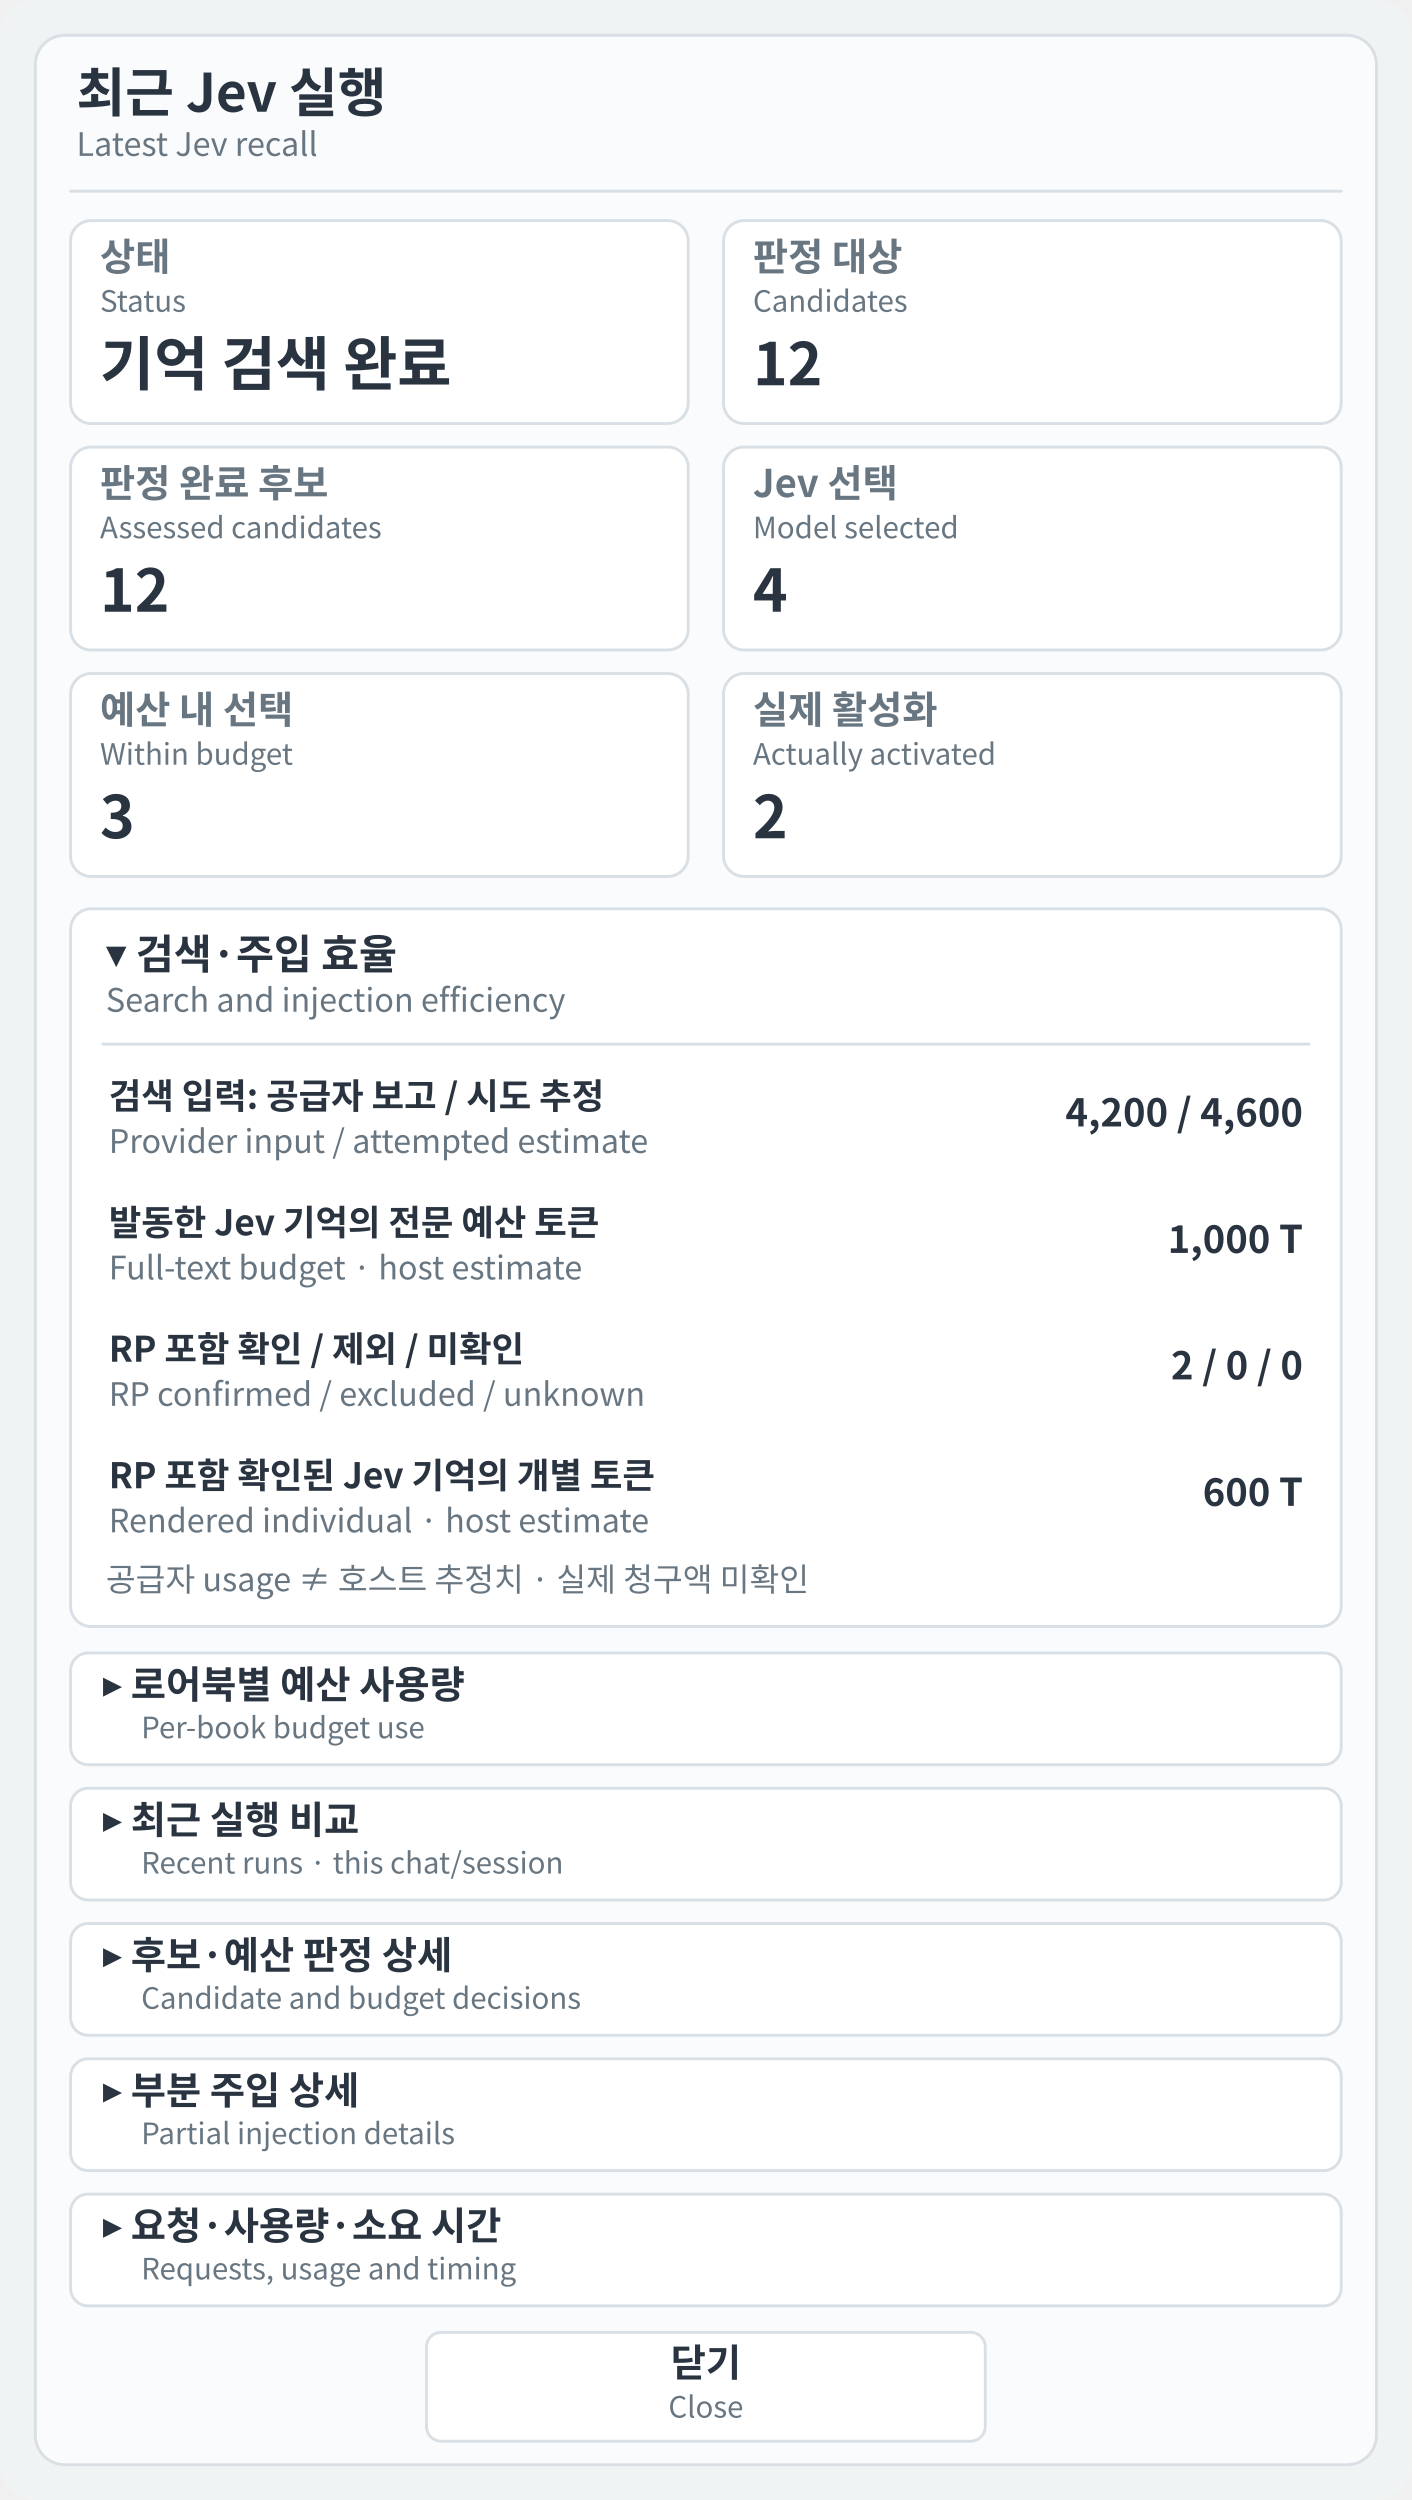
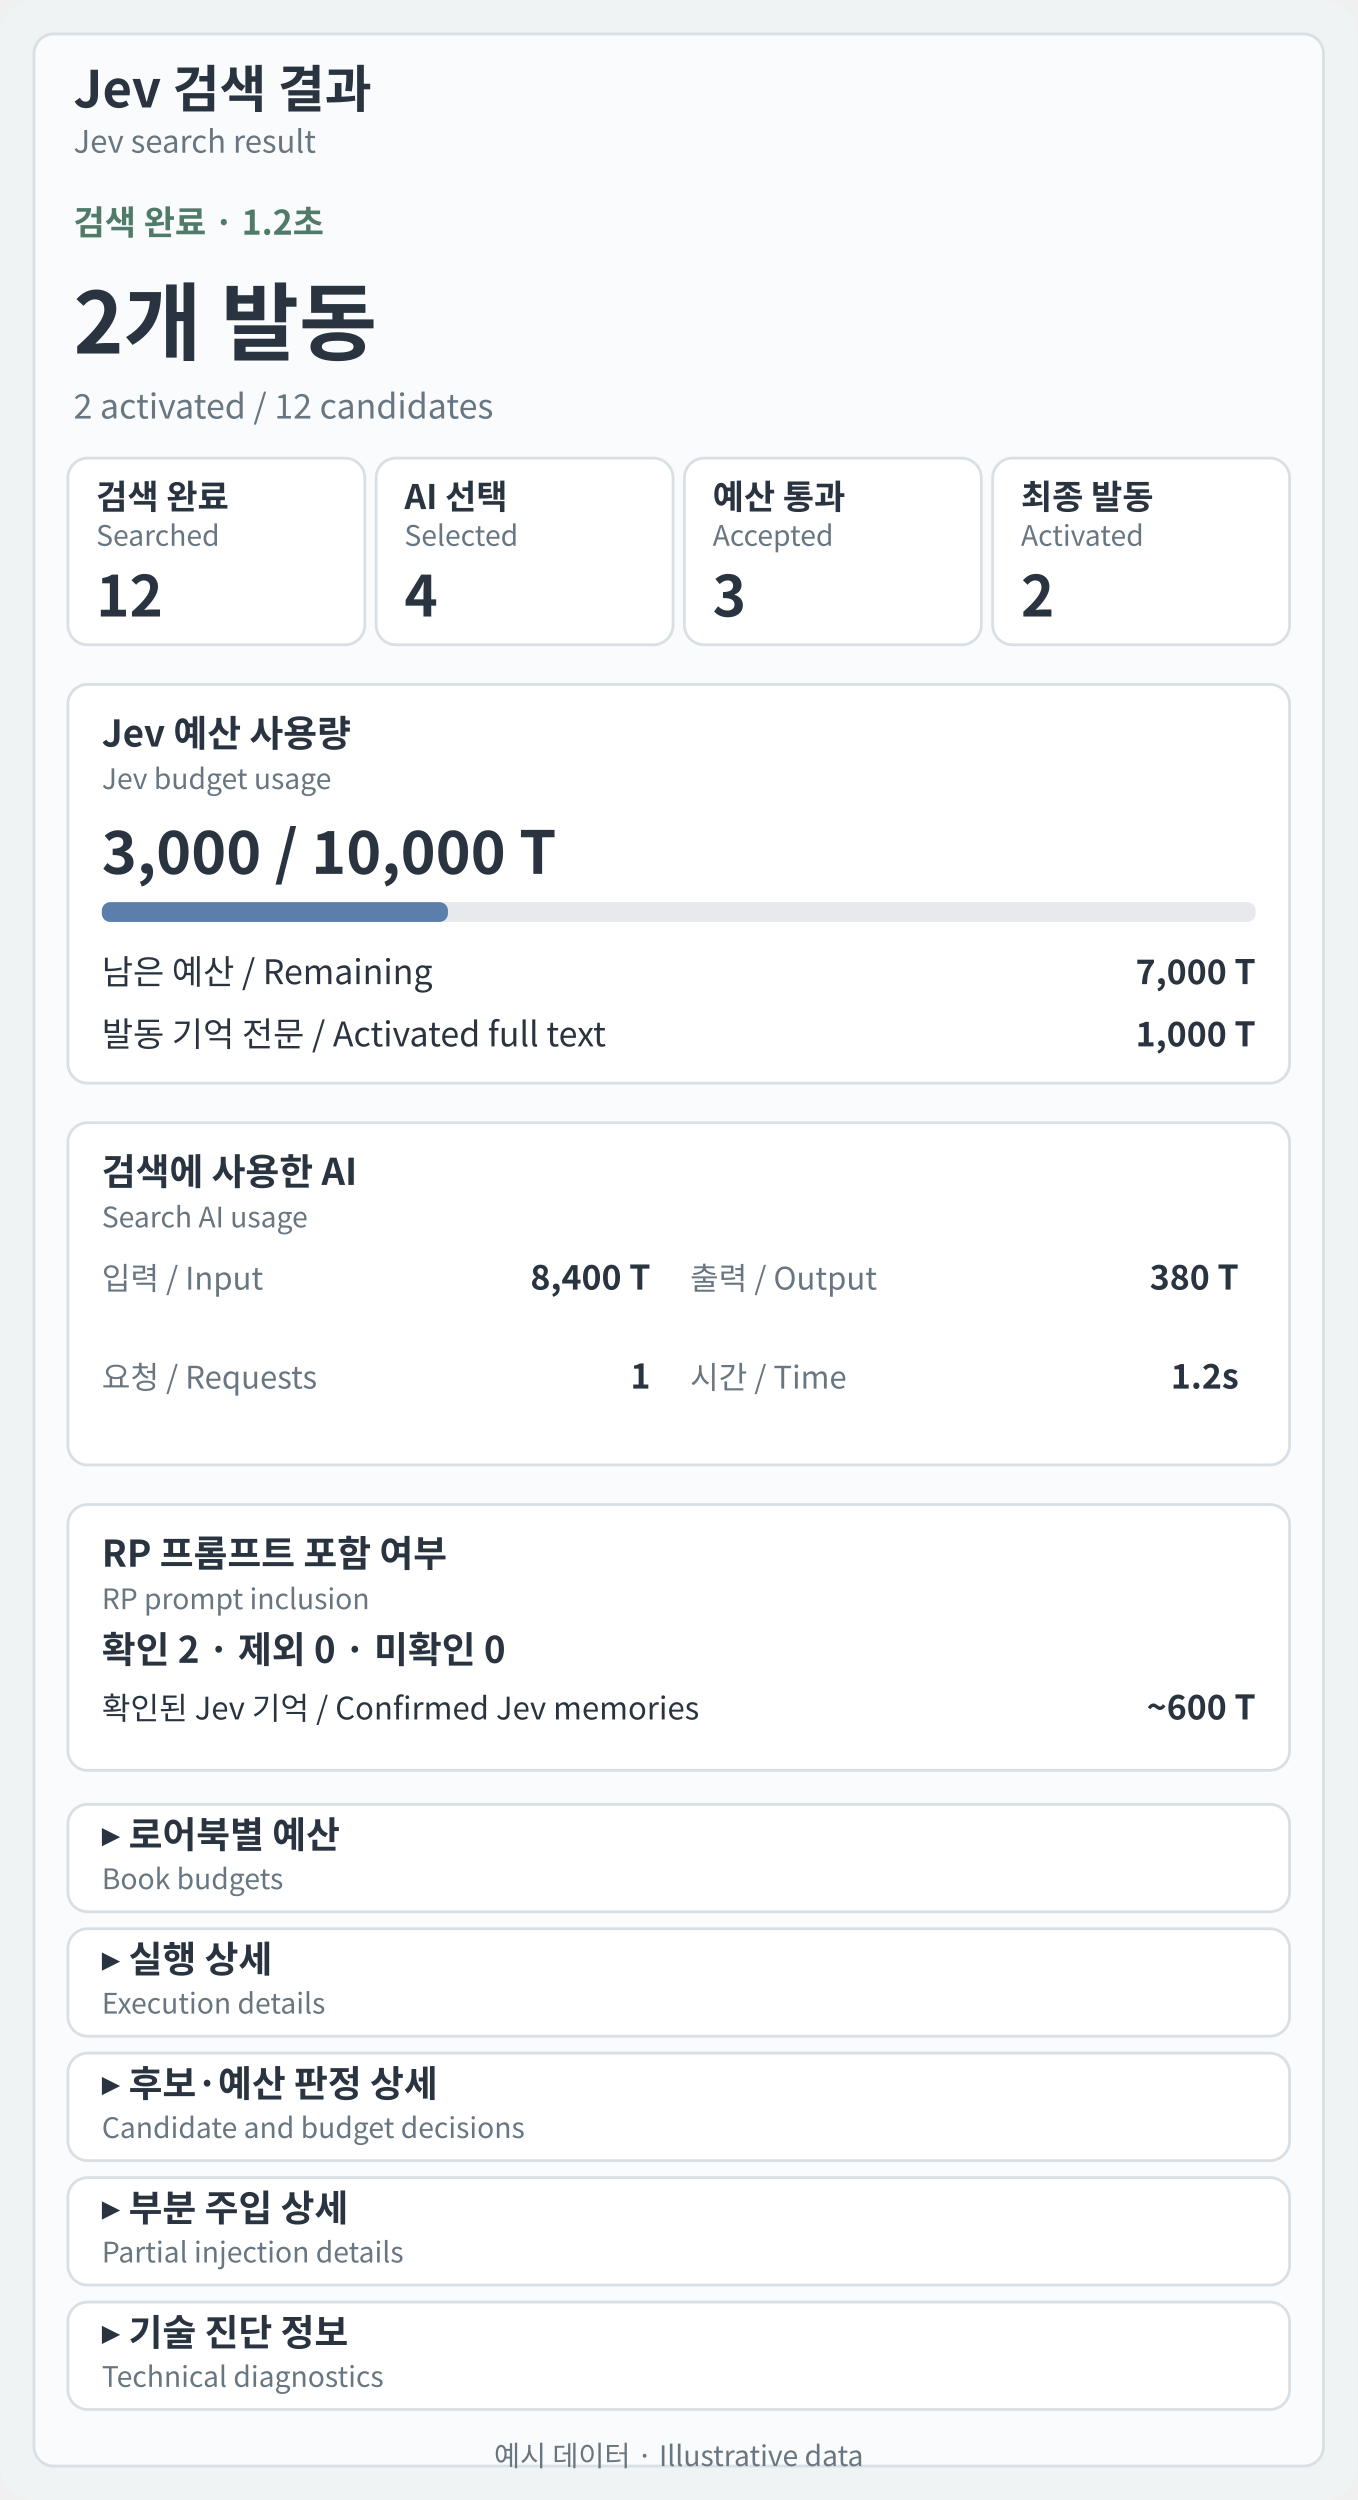
- <svg xmlns="http://www.w3.org/2000/svg" width="480" height="850" viewBox="0 0 480 850" role="img" aria-label="최근 Jev 실행 보고서 / Latest Jev recall report">
-   <style>text{font-family:'Noto Sans CJK KR','Noto Sans KR','Malgun Gothic','Apple SD Gothic Neo',Arial,sans-serif}</style>
-   <rect x="0" y="0" width="480" height="850" rx="12" fill="#f0f3f3" stroke="none" />
-   <rect x="12" y="12" width="456" height="826" rx="10" fill="#fafbfc" stroke="#d9e0e5" />
-   <text x="26" y="38" font-size="18" font-weight="600" fill="#293440" text-anchor="start">최근 Jev 실행</text>
-   <text x="26" y="53" font-size="11" font-weight="400" fill="#687681" text-anchor="start">Latest Jev recall</text>
-   <path d="M24 65L456 65" stroke="#d9e0e5" stroke-width="1" fill="none" stroke-linecap="round" />
-   <rect x="24" y="75" width="210" height="69" rx="7" fill="#fff" stroke="#d9e0e5" />
-   <text x="34" y="92" font-size="13" font-weight="600" fill="#687681" text-anchor="start">상태</text>
-   <text x="34" y="106" font-size="10" font-weight="400" fill="#687681" text-anchor="start">Status</text>
-   <text x="34" y="131" font-size="20" font-weight="650" fill="#293440" text-anchor="start">기억 검색 완료</text>
-   <rect x="246" y="75" width="210" height="69" rx="7" fill="#fff" stroke="#d9e0e5" />
-   <text x="256" y="92" font-size="13" font-weight="600" fill="#687681" text-anchor="start">판정 대상</text>
-   <text x="256" y="106" font-size="10" font-weight="400" fill="#687681" text-anchor="start">Candidates</text>
-   <text x="256" y="131" font-size="20" font-weight="650" fill="#293440" text-anchor="start">12</text>
-   <rect x="24" y="152" width="210" height="69" rx="7" fill="#fff" stroke="#d9e0e5" />
-   <text x="34" y="169" font-size="13" font-weight="600" fill="#687681" text-anchor="start">판정 완료 후보</text>
-   <text x="34" y="183" font-size="10" font-weight="400" fill="#687681" text-anchor="start">Assessed candidates</text>
-   <text x="34" y="208" font-size="20" font-weight="650" fill="#293440" text-anchor="start">12</text>
-   <rect x="246" y="152" width="210" height="69" rx="7" fill="#fff" stroke="#d9e0e5" />
-   <text x="256" y="169" font-size="13" font-weight="600" fill="#687681" text-anchor="start">Jev 선택</text>
-   <text x="256" y="183" font-size="10" font-weight="400" fill="#687681" text-anchor="start">Model selected</text>
-   <text x="256" y="208" font-size="20" font-weight="650" fill="#293440" text-anchor="start">4</text>
-   <rect x="24" y="229" width="210" height="69" rx="7" fill="#fff" stroke="#d9e0e5" />
-   <text x="34" y="246" font-size="13" font-weight="600" fill="#687681" text-anchor="start">예산 내 선택</text>
-   <text x="34" y="260" font-size="10" font-weight="400" fill="#687681" text-anchor="start">Within budget</text>
-   <text x="34" y="285" font-size="20" font-weight="650" fill="#293440" text-anchor="start">3</text>
-   <rect x="246" y="229" width="210" height="69" rx="7" fill="#fff" stroke="#d9e0e5" />
-   <text x="256" y="246" font-size="13" font-weight="600" fill="#687681" text-anchor="start">실제 활성화</text>
-   <text x="256" y="260" font-size="10" font-weight="400" fill="#687681" text-anchor="start">Actually activated</text>
-   <text x="256" y="285" font-size="20" font-weight="650" fill="#293440" text-anchor="start">2</text>
-   <rect x="24" y="309" width="432" height="244" rx="7" fill="#fff" stroke="#d9e0e5" />
-   <text x="36" y="329" font-size="14" font-weight="600" fill="#293440" text-anchor="start">▾ 검색·주입 효율</text>
-   <text x="36" y="344" font-size="11" font-weight="400" fill="#687681" text-anchor="start">Search and injection efficiency</text>
-   <path d="M35 355L445 355" stroke="#d9e0e5" stroke-width="1" fill="none" stroke-linecap="round" />
-   <text x="37" y="377" font-size="12" font-weight="600" fill="#293440" text-anchor="start">검색 입력: 공급자 보고 / 시도 추정</text>
-   <text x="37" y="392" font-size="11" font-weight="400" fill="#687681" text-anchor="start">Provider input / attempted estimate</text>
-   <text x="443" y="383" font-size="13" font-weight="600" fill="#293440" text-anchor="end">4,200 / 4,600</text>
-   <text x="37" y="420" font-size="12" font-weight="600" fill="#293440" text-anchor="start">발동한 Jev 기억의 전문 예산 토큰</text>
-   <text x="37" y="435" font-size="11" font-weight="400" fill="#687681" text-anchor="start">Full-text budget · host estimate</text>
-   <text x="443" y="426" font-size="13" font-weight="600" fill="#293440" text-anchor="end">1,000 T</text>
-   <text x="37" y="463" font-size="12" font-weight="600" fill="#293440" text-anchor="start">RP 포함 확인 / 제외 / 미확인</text>
-   <text x="37" y="478" font-size="11" font-weight="400" fill="#687681" text-anchor="start">RP confirmed / excluded / unknown</text>
-   <text x="443" y="469" font-size="13" font-weight="600" fill="#293440" text-anchor="end">2 / 0 / 0</text>
-   <text x="37" y="506" font-size="12" font-weight="600" fill="#293440" text-anchor="start">RP 포함 확인된 Jev 기억의 개별 토큰</text>
-   <text x="37" y="521" font-size="11" font-weight="400" fill="#687681" text-anchor="start">Rendered individual · host estimate</text>
-   <text x="443" y="512" font-size="13" font-weight="600" fill="#293440" text-anchor="end">600 T</text>
-   <text x="36" y="541" font-size="11" font-weight="400" fill="#687681" text-anchor="start">공급자 usage ≠ 호스트 추정치 · 실제 청구액 미확인</text>
-   <rect x="24" y="562" width="432" height="38" rx="6" fill="#fff" stroke="#d9e0e5" />
-   <text x="35" y="577" font-size="13" font-weight="600" fill="#293440" text-anchor="start">▸ 로어북별 예산 사용량</text>
-   <text x="48" y="591" font-size="10" font-weight="400" fill="#687681" text-anchor="start">Per-book budget use</text>
-   <rect x="24" y="608" width="432" height="38" rx="6" fill="#fff" stroke="#d9e0e5" />
-   <text x="35" y="623" font-size="13" font-weight="600" fill="#293440" text-anchor="start">▸ 최근 실행 비교</text>
-   <text x="48" y="637" font-size="10" font-weight="400" fill="#687681" text-anchor="start">Recent runs · this chat/session</text>
-   <rect x="24" y="654" width="432" height="38" rx="6" fill="#fff" stroke="#d9e0e5" />
-   <text x="35" y="669" font-size="13" font-weight="600" fill="#293440" text-anchor="start">▸ 후보·예산 판정 상세</text>
-   <text x="48" y="683" font-size="10" font-weight="400" fill="#687681" text-anchor="start">Candidate and budget decisions</text>
-   <rect x="24" y="700" width="432" height="38" rx="6" fill="#fff" stroke="#d9e0e5" />
-   <text x="35" y="715" font-size="13" font-weight="600" fill="#293440" text-anchor="start">▸ 부분 주입 상세</text>
-   <text x="48" y="729" font-size="10" font-weight="400" fill="#687681" text-anchor="start">Partial injection details</text>
-   <rect x="24" y="746" width="432" height="38" rx="6" fill="#fff" stroke="#d9e0e5" />
-   <text x="35" y="761" font-size="13" font-weight="600" fill="#293440" text-anchor="start">▸ 요청·사용량·소요 시간</text>
-   <text x="48" y="775" font-size="10" font-weight="400" fill="#687681" text-anchor="start">Requests, usage and timing</text>
-   <rect x="145" y="793" width="190" height="37" rx="5" fill="#fff" stroke="#d9e0e5" />
-   <text x="240" y="808" font-size="13" font-weight="600" fill="#293440" text-anchor="middle">닫기</text>
-   <text x="240" y="822" font-size="10" font-weight="400" fill="#687681" text-anchor="middle">Close</text>
+ <svg xmlns="http://www.w3.org/2000/svg" width="480" height="884" viewBox="0 0 480 884" role="img" aria-label="Jev 검색 결과 / Jev search result">
+   <style>text{font-family:'Noto Sans CJK KR','Noto Sans KR','Malgun Gothic',Arial,sans-serif}</style>
+   <rect x="0" y="0" width="480" height="884" rx="12" fill="#f0f3f3" stroke="none" />
+   <rect x="12" y="12" width="456" height="860" rx="7" fill="#fafbfc" stroke="#d9e0e5" />
+   <text x="26" y="38" font-size="18" font-weight="600" fill="#293440" text-anchor="start">Jev 검색 결과</text>
+   <text x="26" y="54" font-size="11" font-weight="400" fill="#687681" text-anchor="start">Jev search result</text>
+   <text x="26" y="83" font-size="12" font-weight="600" fill="#507b68" text-anchor="start">검색 완료 · 1.2초</text>
+   <text x="26" y="125" font-size="30" font-weight="650" fill="#293440" text-anchor="start">2개 발동</text>
+   <text x="26" y="148" font-size="12" font-weight="400" fill="#687681" text-anchor="start">2 activated / 12 candidates</text>
+   <rect x="24" y="162" width="105" height="66" rx="7" fill="#fff" stroke="#d9e0e5" />
+   <text x="34" y="180" font-size="12" font-weight="600" fill="#293440" text-anchor="start">검색 완료</text>
+   <text x="34" y="193" font-size="10" font-weight="400" fill="#687681" text-anchor="start">Searched</text>
+   <text x="34" y="218" font-size="20" font-weight="650" fill="#293440" text-anchor="start">12</text>
+   <rect x="133" y="162" width="105" height="66" rx="7" fill="#fff" stroke="#d9e0e5" />
+   <text x="143" y="180" font-size="12" font-weight="600" fill="#293440" text-anchor="start">AI 선택</text>
+   <text x="143" y="193" font-size="10" font-weight="400" fill="#687681" text-anchor="start">Selected</text>
+   <text x="143" y="218" font-size="20" font-weight="650" fill="#293440" text-anchor="start">4</text>
+   <rect x="242" y="162" width="105" height="66" rx="7" fill="#fff" stroke="#d9e0e5" />
+   <text x="252" y="180" font-size="12" font-weight="600" fill="#293440" text-anchor="start">예산 통과</text>
+   <text x="252" y="193" font-size="10" font-weight="400" fill="#687681" text-anchor="start">Accepted</text>
+   <text x="252" y="218" font-size="20" font-weight="650" fill="#293440" text-anchor="start">3</text>
+   <rect x="351" y="162" width="105" height="66" rx="7" fill="#fff" stroke="#d9e0e5" />
+   <text x="361" y="180" font-size="12" font-weight="600" fill="#293440" text-anchor="start">최종 발동</text>
+   <text x="361" y="193" font-size="10" font-weight="400" fill="#687681" text-anchor="start">Activated</text>
+   <text x="361" y="218" font-size="20" font-weight="650" fill="#293440" text-anchor="start">2</text>
+   <rect x="24" y="242" width="432" height="141" rx="7" fill="#fff" stroke="#d9e0e5" />
+   <text x="36" y="264" font-size="13" font-weight="600" fill="#293440" text-anchor="start">Jev 예산 사용량</text>
+   <text x="36" y="279" font-size="10" font-weight="400" fill="#687681" text-anchor="start">Jev budget usage</text>
+   <text x="36" y="309" font-size="21" font-weight="650" fill="#293440" text-anchor="start">3,000 / 10,000 T</text>
+   <rect x="36" y="319" width="408" height="7" rx="3" fill="#e7e9ed" stroke="none" />
+   <rect x="36" y="319" width="122.4" height="7" rx="3" fill="#5b7eab" stroke="none" />
+   <text x="36" y="348" font-size="12" font-weight="400" fill="#293440" text-anchor="start">남은 예산 / Remaining</text>
+   <text x="444" y="348" font-size="12" font-weight="600" fill="#293440" text-anchor="end">7,000 T</text>
+   <text x="36" y="370" font-size="12" font-weight="400" fill="#293440" text-anchor="start">발동 기억 전문 / Activated full text</text>
+   <text x="444" y="370" font-size="12" font-weight="600" fill="#293440" text-anchor="end">1,000 T</text>
+   <rect x="24" y="397" width="432" height="121" rx="7" fill="#fff" stroke="#d9e0e5" />
+   <text x="36" y="419" font-size="13" font-weight="600" fill="#293440" text-anchor="start">검색에 사용한 AI</text>
+   <text x="36" y="434" font-size="10" font-weight="400" fill="#687681" text-anchor="start">Search AI usage</text>
+   <text x="36" y="456" font-size="11" font-weight="500" fill="#687681" text-anchor="start">입력 / Input</text>
+   <text x="230" y="456" font-size="12" font-weight="600" fill="#293440" text-anchor="end">8,400 T</text>
+   <text x="244" y="456" font-size="11" font-weight="500" fill="#687681" text-anchor="start">출력 / Output</text>
+   <text x="438" y="456" font-size="12" font-weight="600" fill="#293440" text-anchor="end">380 T</text>
+   <text x="36" y="491" font-size="11" font-weight="500" fill="#687681" text-anchor="start">요청 / Requests</text>
+   <text x="230" y="491" font-size="12" font-weight="600" fill="#293440" text-anchor="end">1</text>
+   <text x="244" y="491" font-size="11" font-weight="500" fill="#687681" text-anchor="start">시간 / Time</text>
+   <text x="438" y="491" font-size="12" font-weight="600" fill="#293440" text-anchor="end">1.2s</text>
+   <rect x="24" y="532" width="432" height="94" rx="7" fill="#fff" stroke="#d9e0e5" />
+   <text x="36" y="554" font-size="13" font-weight="600" fill="#293440" text-anchor="start">RP 프롬프트 포함 여부</text>
+   <text x="36" y="569" font-size="10" font-weight="400" fill="#687681" text-anchor="start">RP prompt inclusion</text>
+   <text x="36" y="588" font-size="13" font-weight="600" fill="#293440" text-anchor="start">확인 2 · 제외 0 · 미확인 0</text>
+   <text x="36" y="608" font-size="11" font-weight="400" fill="#293440" text-anchor="start">확인된 Jev 기억 / Confirmed Jev memories</text>
+   <text x="444" y="608" font-size="12" font-weight="600" fill="#293440" text-anchor="end">~600 T</text>
+   <rect x="24" y="638" width="432" height="38" rx="7" fill="#fff" stroke="#d9e0e5" />
+   <text x="36" y="653" font-size="13" font-weight="600" fill="#293440" text-anchor="start">▸ 로어북별 예산</text>
+   <text x="36" y="668" font-size="10" font-weight="400" fill="#687681" text-anchor="start">Book budgets</text>
+   <rect x="24" y="682" width="432" height="38" rx="7" fill="#fff" stroke="#d9e0e5" />
+   <text x="36" y="697" font-size="13" font-weight="600" fill="#293440" text-anchor="start">▸ 실행 상세</text>
+   <text x="36" y="712" font-size="10" font-weight="400" fill="#687681" text-anchor="start">Execution details</text>
+   <rect x="24" y="726" width="432" height="38" rx="7" fill="#fff" stroke="#d9e0e5" />
+   <text x="36" y="741" font-size="13" font-weight="600" fill="#293440" text-anchor="start">▸ 후보·예산 판정 상세</text>
+   <text x="36" y="756" font-size="10" font-weight="400" fill="#687681" text-anchor="start">Candidate and budget decisions</text>
+   <rect x="24" y="770" width="432" height="38" rx="7" fill="#fff" stroke="#d9e0e5" />
+   <text x="36" y="785" font-size="13" font-weight="600" fill="#293440" text-anchor="start">▸ 부분 주입 상세</text>
+   <text x="36" y="800" font-size="10" font-weight="400" fill="#687681" text-anchor="start">Partial injection details</text>
+   <rect x="24" y="814" width="432" height="38" rx="7" fill="#fff" stroke="#d9e0e5" />
+   <text x="36" y="829" font-size="13" font-weight="600" fill="#293440" text-anchor="start">▸ 기술 진단 정보</text>
+   <text x="36" y="844" font-size="10" font-weight="400" fill="#687681" text-anchor="start">Technical diagnostics</text>
+   <text x="240" y="872" font-size="10" font-weight="400" fill="#687681" text-anchor="middle">예시 데이터 · Illustrative data</text>
</svg>
